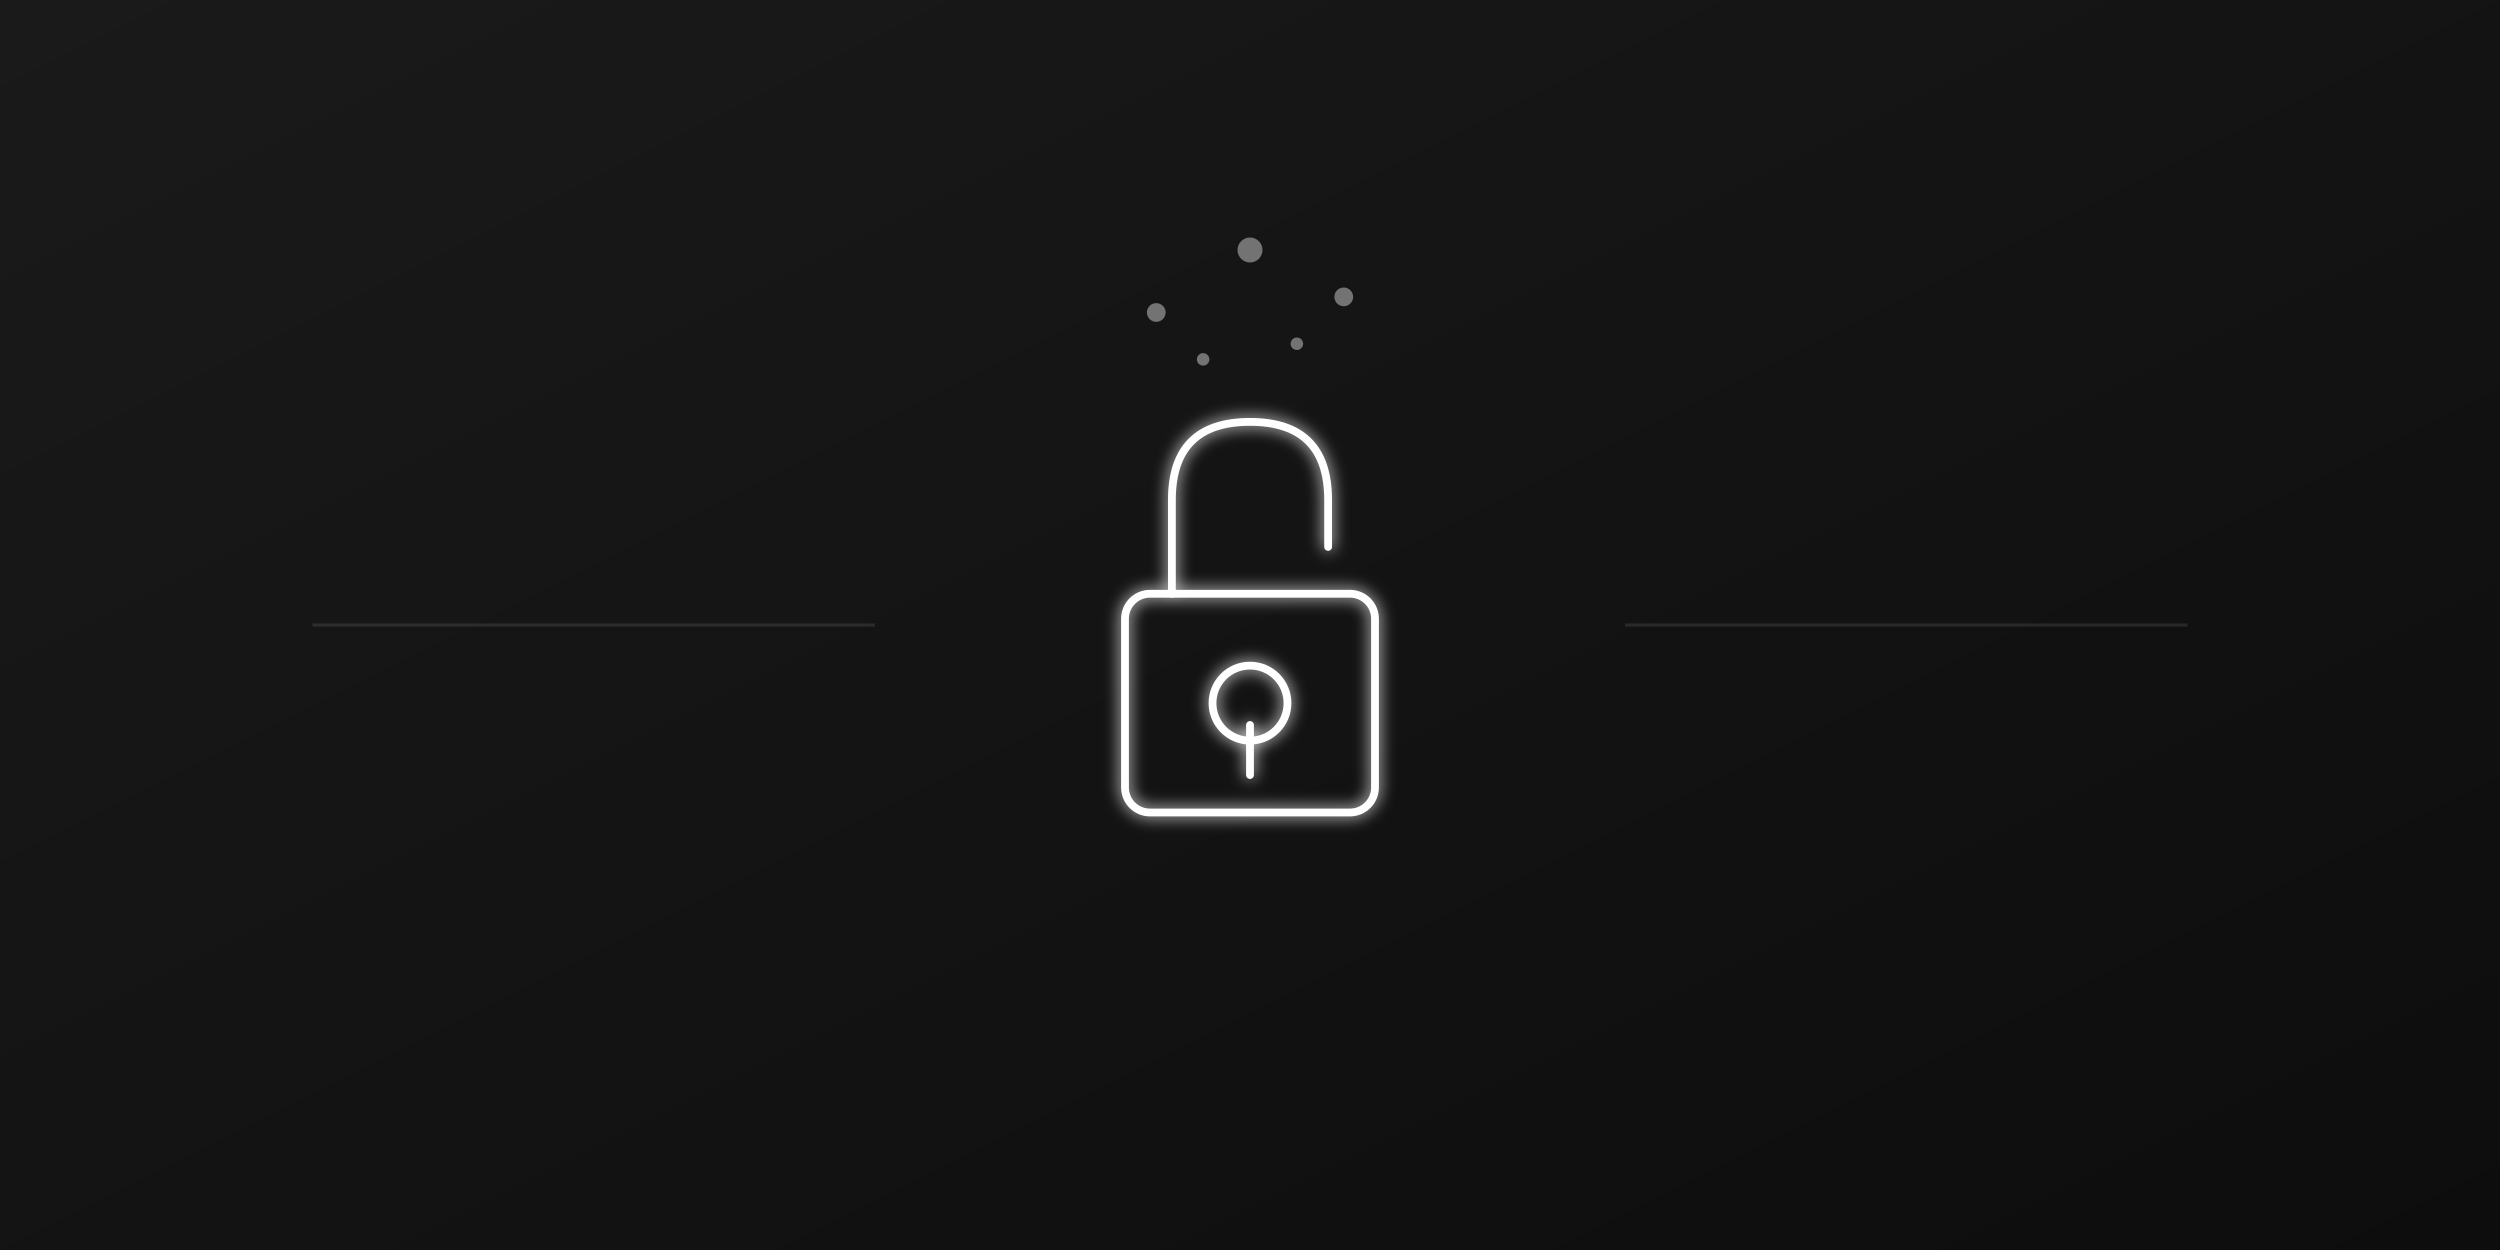
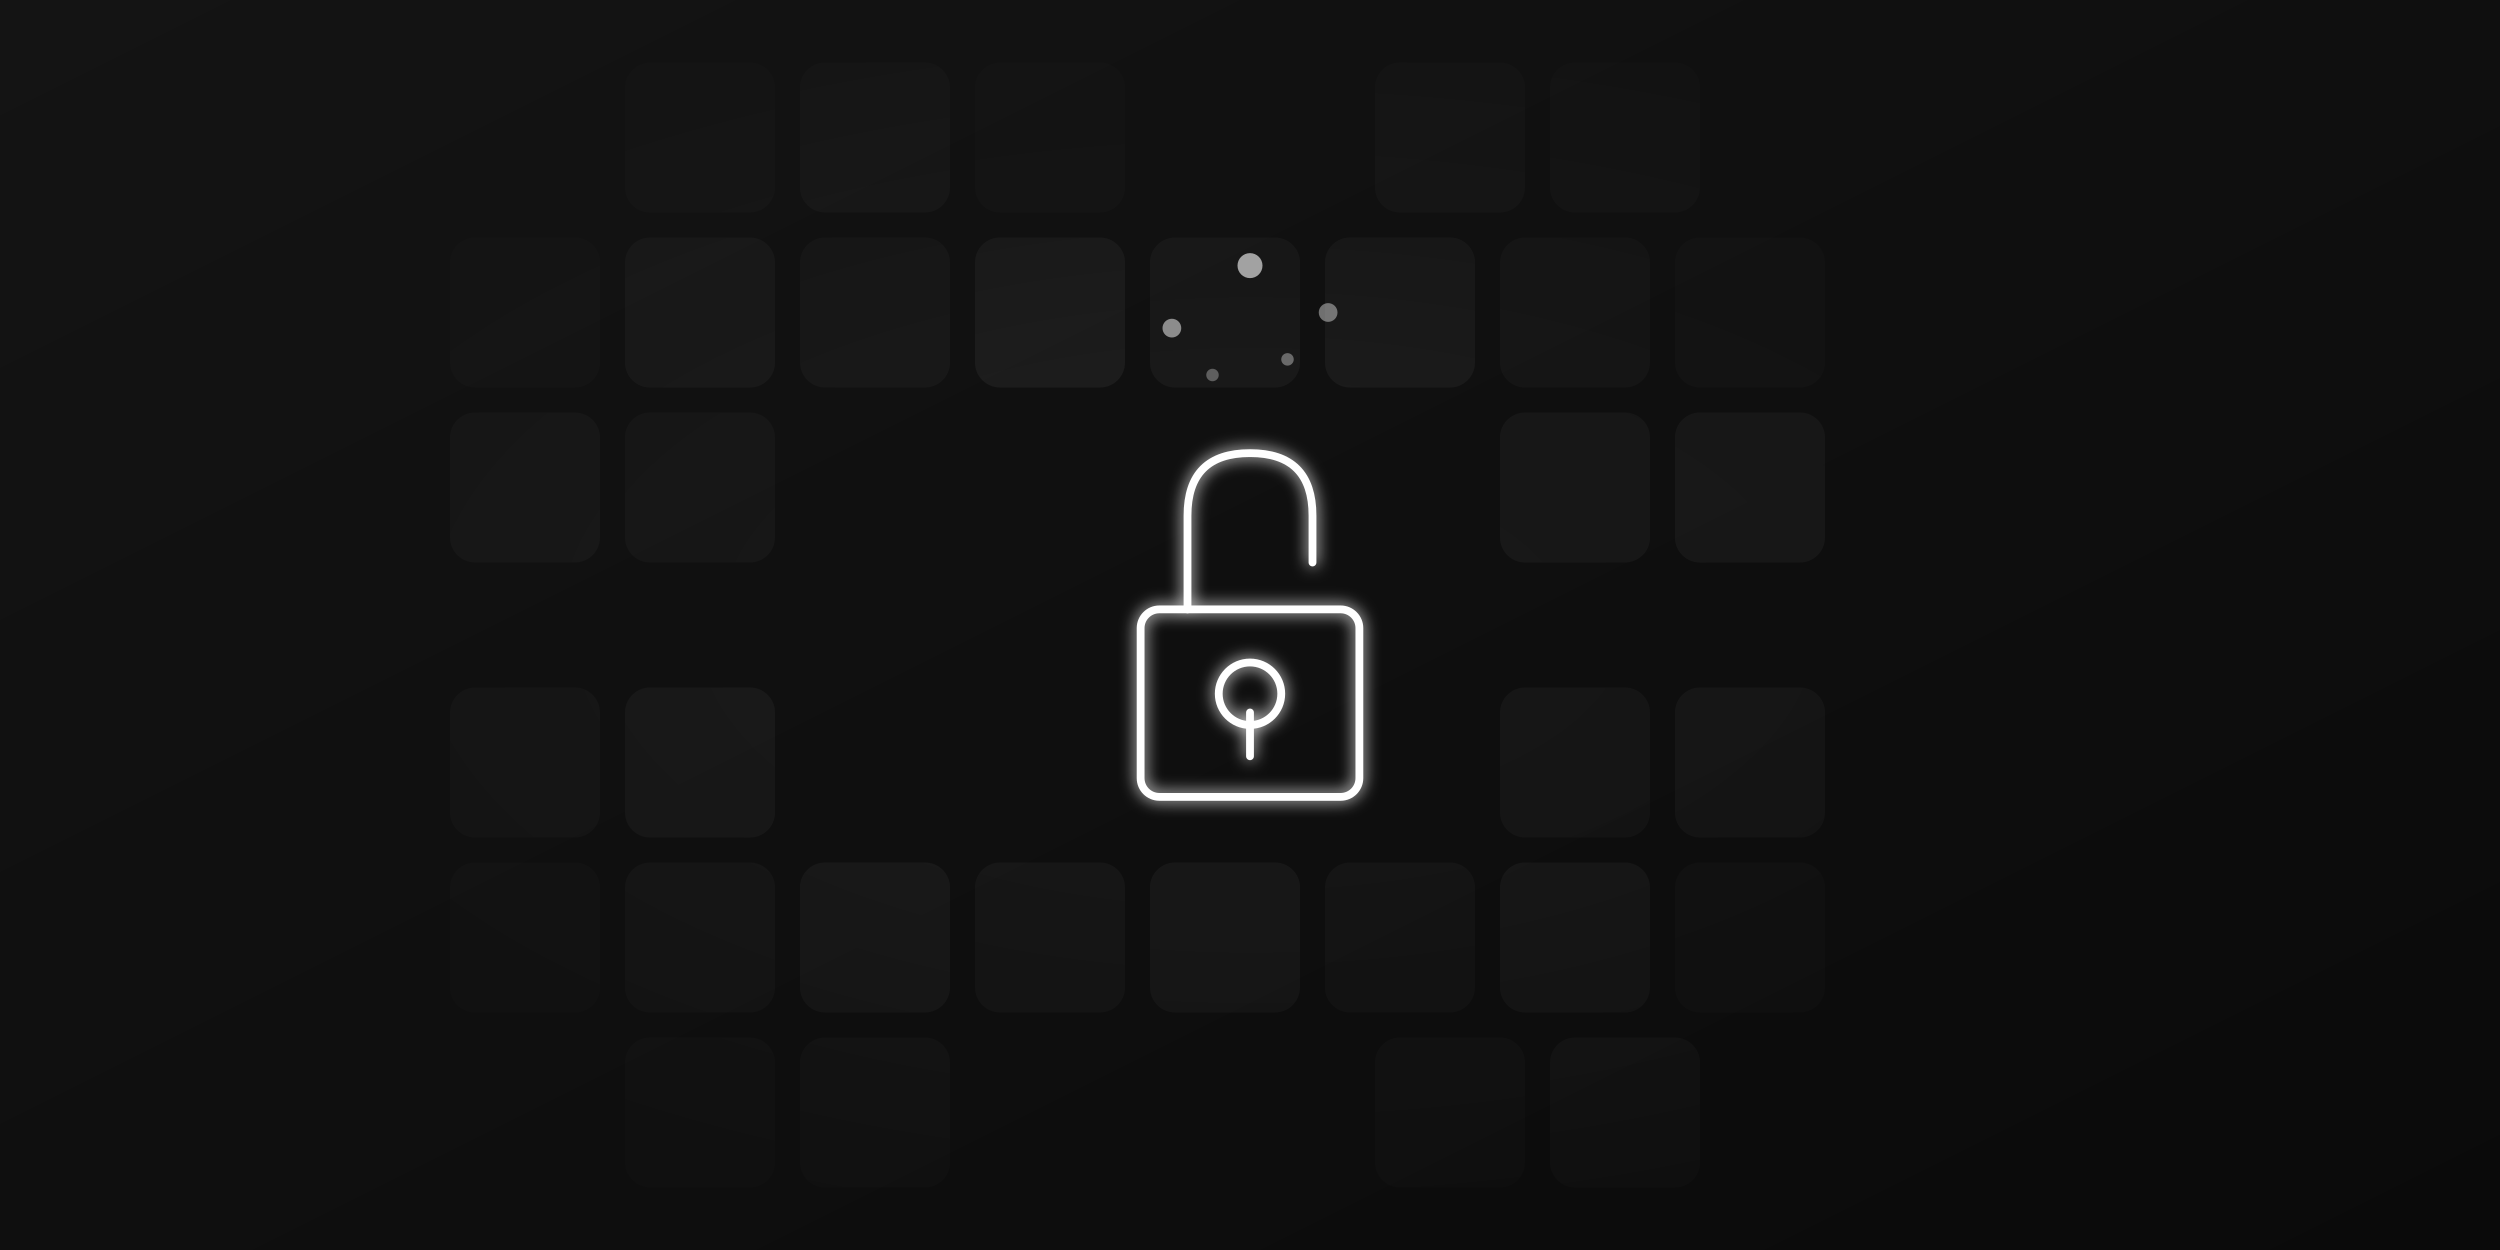
<svg xmlns="http://www.w3.org/2000/svg" viewBox="0 0 800 400">
  <defs>
    <linearGradient id="bgGrad" x1="0%" y1="0%" x2="100%" y2="100%">
-       <stop offset="0%" style="stop-color:#1a1a1a" />
-       <stop offset="100%" style="stop-color:#0d0d0d" />
+       <stop offset="0%" style="stop-color:#141414" />
+       <stop offset="100%" style="stop-color:#0a0a0a" />
    </linearGradient>
    <filter id="glow">
      <feGaussianBlur stdDeviation="2.5" result="coloredBlur" />
      <feMerge>
        <feMergeNode in="coloredBlur" />
        <feMergeNode in="SourceGraphic" />
      </feMerge>
    </filter>
+     <radialGradient id="moduleFade" cx="50%" cy="50%" r="60%">
+       <stop offset="0%" stop-color="white" />
+       <stop offset="100%" stop-color="white" stop-opacity="0" />
+     </radialGradient>
+     <mask id="fadeMask">
+       <rect width="800" height="400" fill="url(#moduleFade)" />
+     </mask>
  </defs>
  <rect width="800" height="400" fill="url(#bgGrad)" />
+   <g mask="url(#fadeMask)">
+     <rect x="200" y="20" width="48" height="48" rx="8" fill="white" opacity="0.04" />
+     <rect x="256" y="20" width="48" height="48" rx="8" fill="white" opacity="0.06" />
+     <rect x="312" y="20" width="48" height="48" rx="8" fill="white" opacity="0.03" />
+     <rect x="440" y="20" width="48" height="48" rx="8" fill="white" opacity="0.05" />
+     <rect x="496" y="20" width="48" height="48" rx="8" fill="white" opacity="0.04" />
+     <rect x="144" y="76" width="48" height="48" rx="8" fill="white" opacity="0.03" />
+     <rect x="200" y="76" width="48" height="48" rx="8" fill="white" opacity="0.07" />
+     <rect x="256" y="76" width="48" height="48" rx="8" fill="white" opacity="0.05" />
+     <rect x="312" y="76" width="48" height="48" rx="8" fill="white" opacity="0.08" />
+     <rect x="368" y="76" width="48" height="48" rx="8" fill="white" opacity="0.06" />
+     <rect x="424" y="76" width="48" height="48" rx="8" fill="white" opacity="0.07" />
+     <rect x="480" y="76" width="48" height="48" rx="8" fill="white" opacity="0.04" />
+     <rect x="536" y="76" width="48" height="48" rx="8" fill="white" opacity="0.03" />
+     <rect x="144" y="132" width="48" height="48" rx="8" fill="white" opacity="0.05" />
+     <rect x="200" y="132" width="48" height="48" rx="8" fill="white" opacity="0.04" />
+     <rect x="480" y="132" width="48" height="48" rx="8" fill="white" opacity="0.05" />
+     <rect x="536" y="132" width="48" height="48" rx="8" fill="white" opacity="0.06" />
+     <rect x="144" y="220" width="48" height="48" rx="8" fill="white" opacity="0.04" />
+     <rect x="200" y="220" width="48" height="48" rx="8" fill="white" opacity="0.06" />
+     <rect x="480" y="220" width="48" height="48" rx="8" fill="white" opacity="0.04" />
+     <rect x="536" y="220" width="48" height="48" rx="8" fill="white" opacity="0.05" />
+     <rect x="144" y="276" width="48" height="48" rx="8" fill="white" opacity="0.03" />
+     <rect x="200" y="276" width="48" height="48" rx="8" fill="white" opacity="0.05" />
+     <rect x="256" y="276" width="48" height="48" rx="8" fill="white" opacity="0.07" />
+     <rect x="312" y="276" width="48" height="48" rx="8" fill="white" opacity="0.05" />
+     <rect x="368" y="276" width="48" height="48" rx="8" fill="white" opacity="0.06" />
+     <rect x="424" y="276" width="48" height="48" rx="8" fill="white" opacity="0.04" />
+     <rect x="480" y="276" width="48" height="48" rx="8" fill="white" opacity="0.06" />
+     <rect x="536" y="276" width="48" height="48" rx="8" fill="white" opacity="0.03" />
+     <rect x="200" y="332" width="48" height="48" rx="8" fill="white" opacity="0.04" />
+     <rect x="256" y="332" width="48" height="48" rx="8" fill="white" opacity="0.05" />
+     <rect x="440" y="332" width="48" height="48" rx="8" fill="white" opacity="0.04" />
+     <rect x="496" y="332" width="48" height="48" rx="8" fill="white" opacity="0.06" />
+   </g>
  <g filter="url(#glow)" stroke="#ffffff" stroke-width="2.5" fill="none" stroke-linecap="round" stroke-linejoin="round" transform="translate(400, 200)">
-     <rect x="-40" y="-10" width="80" height="70" rx="8" />
-     <path d="M-25 -10 L-25 -40 Q-25 -65 0 -65 Q25 -65 25 -40 L25 -25" />
-     <circle cx="0" cy="25" r="12" />
-     <line x1="0" y1="32" x2="0" y2="48" />
+     <rect x="-35" y="-5" width="70" height="60" rx="6" />
+     <path d="M-20 -5 L-20 -35 Q-20 -55 0 -55 Q20 -55 20 -35 L20 -20" />
+     <circle cx="0" cy="22" r="10" />
+     <line x1="0" y1="28" x2="0" y2="42" />
  </g>
-   <g fill="#ffffff" opacity="0.4">
-     <circle cx="370" cy="100" r="3" />
-     <circle cx="400" cy="80" r="4" />
-     <circle cx="430" cy="95" r="3" />
-     <circle cx="385" cy="115" r="2" />
-     <circle cx="415" cy="110" r="2" />
-   </g>
-   <g stroke="#ffffff" stroke-width="1" opacity="0.1">
-     <line x1="100" y1="200" x2="280" y2="200" />
-     <line x1="520" y1="200" x2="700" y2="200" />
+   <g fill="#ffffff">
+     <circle cx="375" cy="105" r="3" opacity="0.5" />
+     <circle cx="400" cy="85" r="4" opacity="0.6" />
+     <circle cx="425" cy="100" r="3" opacity="0.4" />
+     <circle cx="388" cy="120" r="2" opacity="0.3" />
+     <circle cx="412" cy="115" r="2" opacity="0.35" />
  </g>
</svg>
